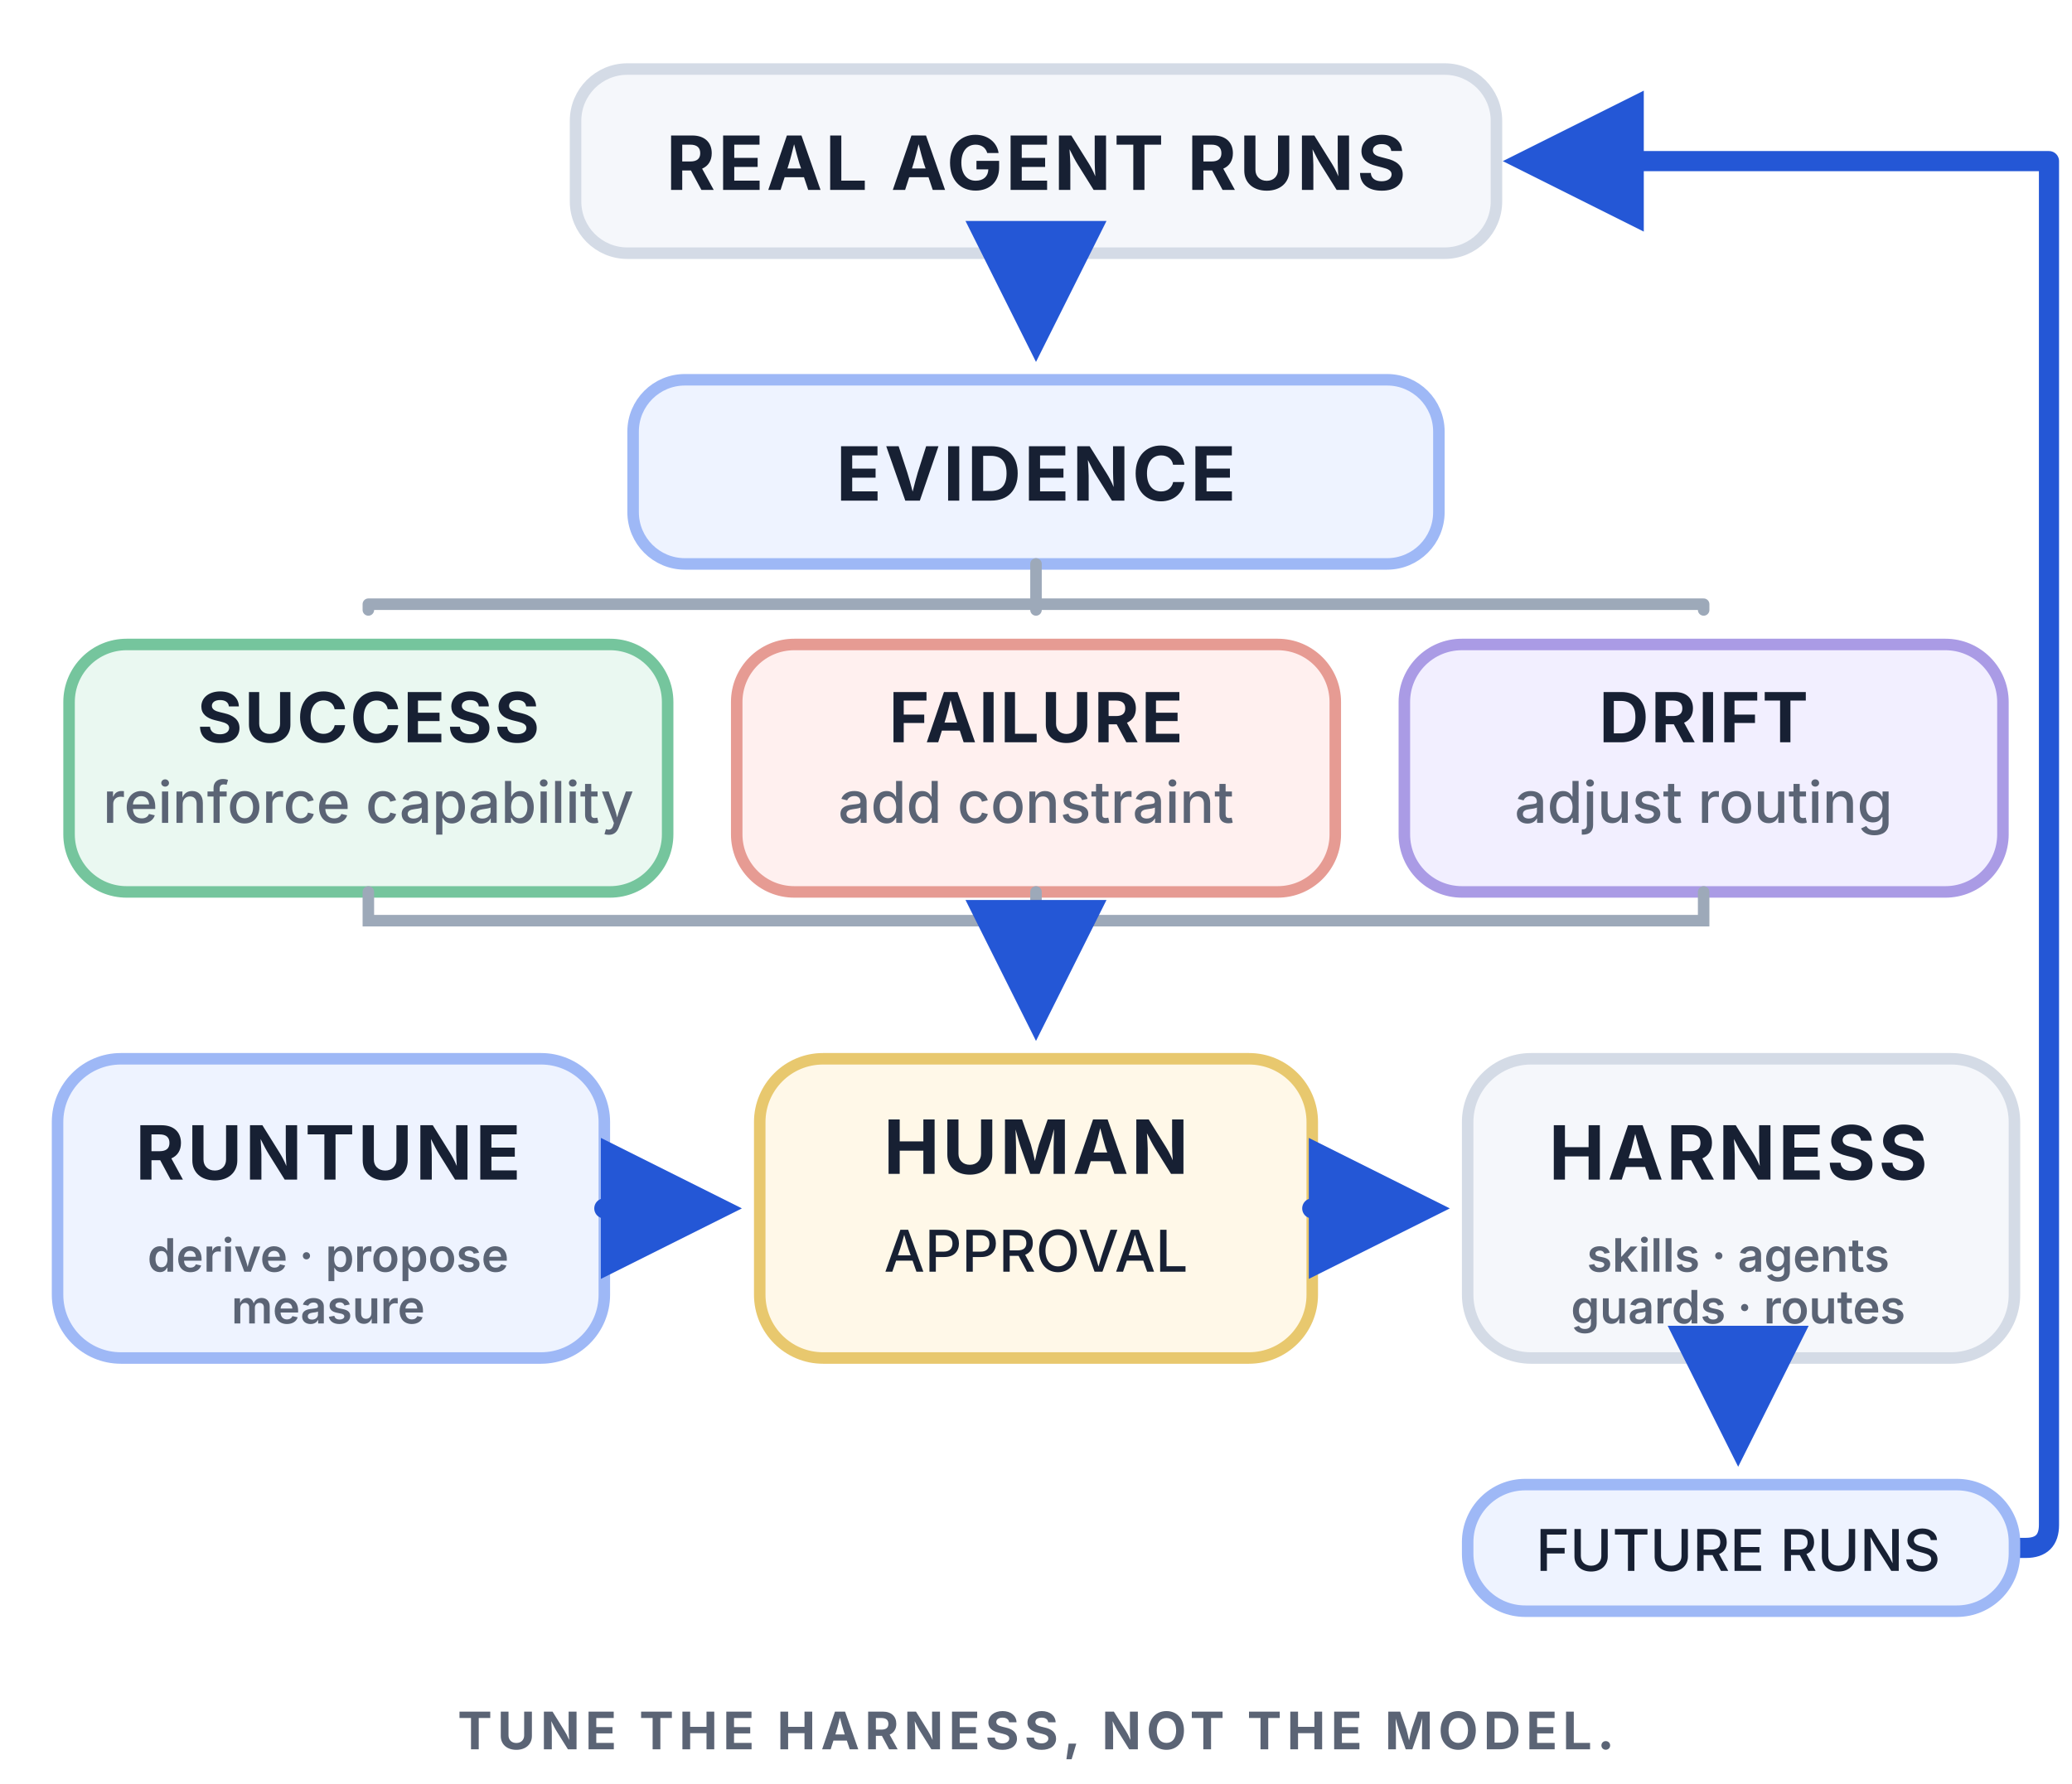
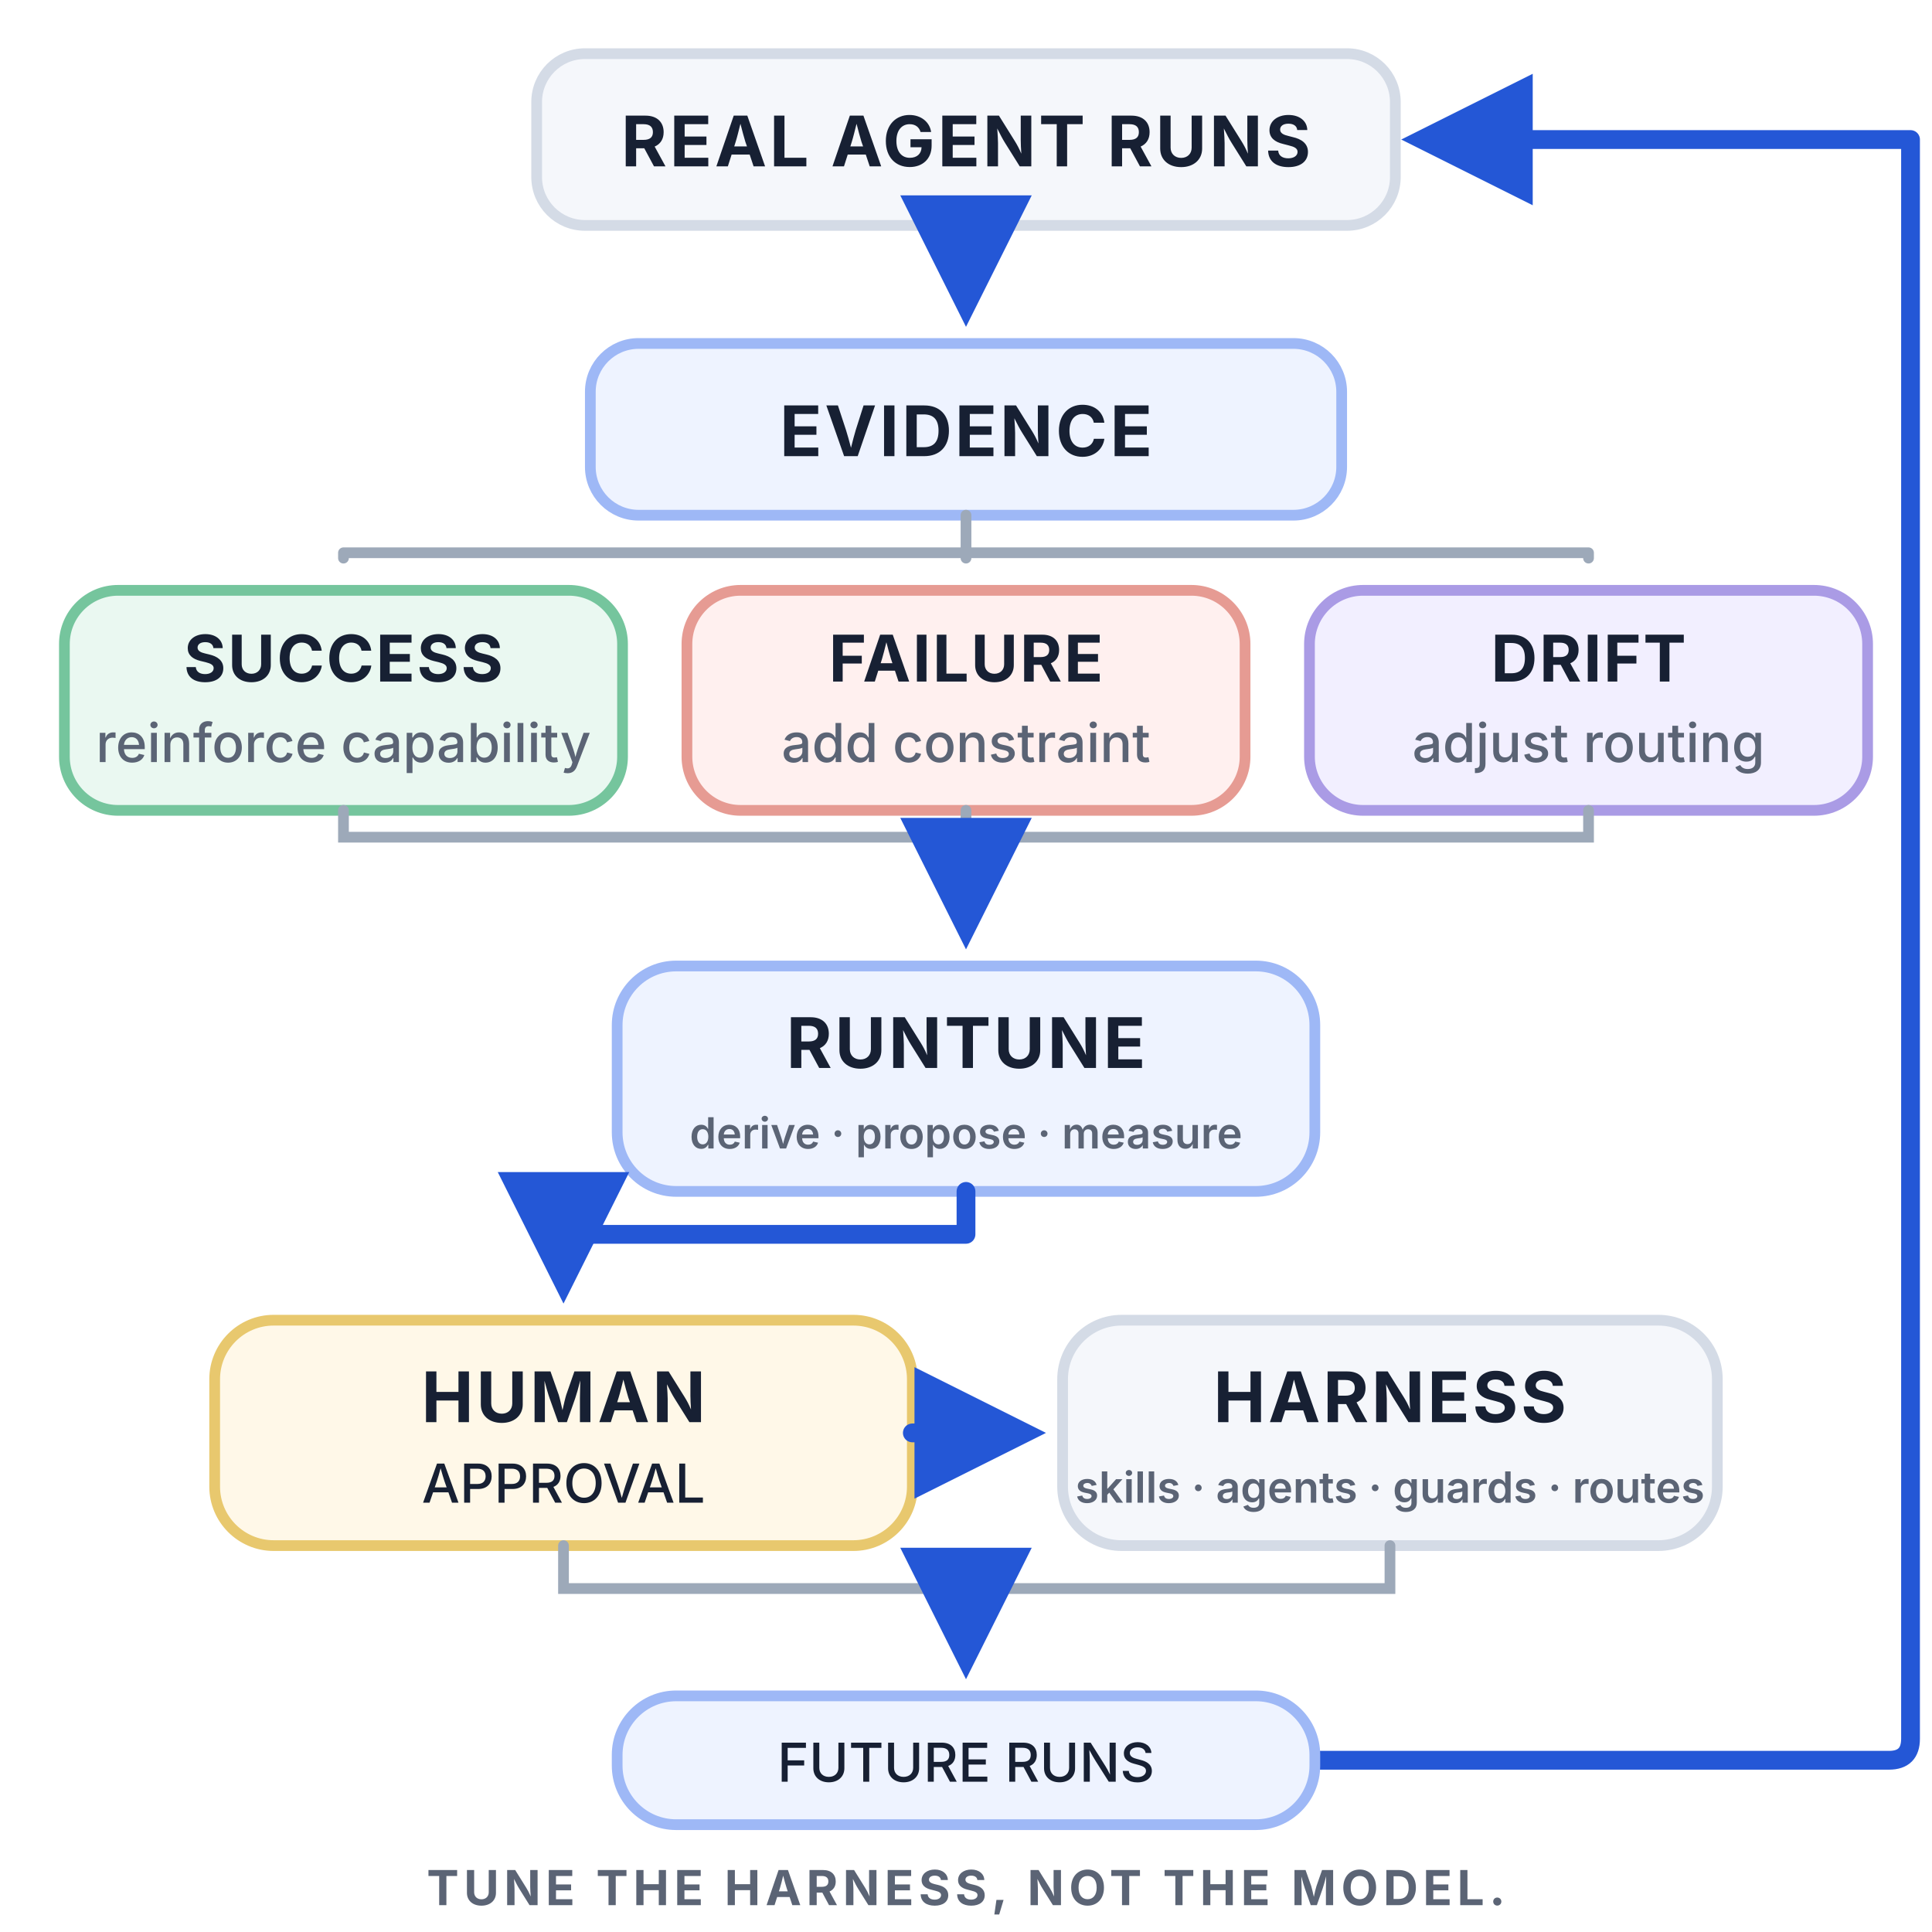
- <svg xmlns="http://www.w3.org/2000/svg" width="360" height="310" viewBox="0 0 360 310" role="img" aria-labelledby="title desc">
+ <svg xmlns="http://www.w3.org/2000/svg" width="360" height="360" viewBox="0 0 360 360" role="img" aria-labelledby="title desc">
  <style>
    :root { color-scheme: light dark; }
    .ink { fill: #172033; }
    .muted { fill: #5b6475; }
    .line { stroke: #9da9b9; }
    .accent { fill: #2457d6; }
    .accent-line { stroke: #2457d6; }
    .panel { fill: #f5f7fb; stroke: #d4dbe6; }
    .panel-strong { fill: #eef3ff; stroke: #9eb8f6; }
    .panel-warm { fill: #fff8e8; stroke: #e8c86e; }
    .branch-success { fill: #eaf8f1; stroke: #75c59d; }
    .branch-failure { fill: #fff0ef; stroke: #e69b93; }
    .branch-drift { fill: #f2efff; stroke: #aa9be5; }
    @media (prefers-color-scheme: dark) {
      .ink { fill: #eef3fb; }
      .muted { fill: #aeb9ca; }
      .line { stroke: #526070; }
      .accent { fill: #8aadff; }
      .accent-line { stroke: #8aadff; }
      .panel { fill: #182231; stroke: #3f4d60; }
      .panel-strong { fill: #1b2d52; stroke: #6689df; }
      .panel-warm { fill: #332c1c; stroke: #987f38; }
      .branch-success { fill: #173529; stroke: #4e9f78; }
      .branch-failure { fill: #3a2425; stroke: #aa665f; }
      .branch-drift { fill: #2c2843; stroke: #8073bd; }
    }
    text { font-family: -apple-system, BlinkMacSystemFont, "Segoe UI", sans-serif; }
    .eyebrow { font-size: 9px; font-weight: 700; letter-spacing: .9px; }
    .label { font-size: 13px; font-weight: 750; letter-spacing: .5px; }
    .branch-label { font-size: 12px; font-weight: 750; letter-spacing: .35px; }
    .body { font-size: 10px; font-weight: 500; }
    .micro { font-size: 8px; font-weight: 600; }
  </style>
  <defs>
    <marker id="arrow" viewBox="0 0 10 10" refX="8" refY="5" markerWidth="7" markerHeight="7" orient="auto">
      <path d="M 0 0 L 10 5 L 0 10 z" class="accent" />
    </marker>
  </defs>
-   <path d="M350 269 H352 Q356 269 356 265 V28 Q356 28 352 28 H266" fill="none" class="accent-line" stroke-width="3.5" stroke-linecap="round" stroke-linejoin="round" marker-end="url(#arrow)" />
-   <rect x="100" y="12" width="160" height="32" rx="9" class="panel" stroke-width="2" />
-   <text x="180" y="33" text-anchor="middle" class="label ink">REAL AGENT RUNS</text>
-   <path d="M180 44 V58" fill="none" class="accent-line" stroke-width="3.5" stroke-linecap="round" marker-end="url(#arrow)" />
-   <rect x="110" y="66" width="140" height="32" rx="9" class="panel-strong" stroke-width="2" />
-   <text x="180" y="87" text-anchor="middle" class="label ink">EVIDENCE</text>
-   <path d="M180 98 V105 H64 M180 105 H296 M64 105 V106 M180 105 V106 M296 105 V106" fill="none" class="line" stroke-width="2" stroke-linecap="round" />
-   <rect x="12" y="112" width="104" height="43" rx="10" class="branch-success" stroke-width="2" />
-   <text x="64" y="129" text-anchor="middle" class="branch-label ink">SUCCESS</text>
-   <text x="64" y="143" text-anchor="middle" class="body muted">reinforce capability</text>
-   <rect x="128" y="112" width="104" height="43" rx="10" class="branch-failure" stroke-width="2" />
-   <text x="180" y="129" text-anchor="middle" class="branch-label ink">FAILURE</text>
-   <text x="180" y="143" text-anchor="middle" class="body muted">add constraint</text>
-   <rect x="244" y="112" width="104" height="43" rx="10" class="branch-drift" stroke-width="2" />
-   <text x="296" y="129" text-anchor="middle" class="branch-label ink">DRIFT</text>
-   <text x="296" y="143" text-anchor="middle" class="body muted">adjust routing</text>
-   <path d="M64 155 V160 H180 M180 155 V160 M296 155 V160 H180" fill="none" class="line" stroke-width="2" stroke-linecap="round" />
-   <path d="M180 160 V176" fill="none" class="accent-line" stroke-width="3.5" stroke-linecap="round" marker-end="url(#arrow)" />
-   <rect x="10" y="184" width="95" height="52" rx="11" class="panel-strong" stroke-width="2" />
-   <text x="57" y="205" text-anchor="middle" class="label ink">RUNTUNE</text>
-   <text x="57" y="221" text-anchor="middle" class="micro muted">derive · propose</text>
-   <text x="57" y="230" text-anchor="middle" class="micro muted">measure</text>
-   <path d="M105 210 H124" fill="none" class="accent-line" stroke-width="3.5" stroke-linecap="round" marker-end="url(#arrow)" />
-   <rect x="132" y="184" width="96" height="52" rx="11" class="panel-warm" stroke-width="2" />
-   <text x="180" y="204" text-anchor="middle" class="label ink">HUMAN</text>
-   <text x="180" y="221" text-anchor="middle" class="body ink">APPROVAL</text>
-   <path d="M228 210 H247" fill="none" class="accent-line" stroke-width="3.5" stroke-linecap="round" marker-end="url(#arrow)" />
-   <rect x="255" y="184" width="95" height="52" rx="11" class="panel" stroke-width="2" />
-   <text x="302" y="205" text-anchor="middle" class="label ink">HARNESS</text>
-   <text x="302" y="221" text-anchor="middle" class="micro muted">skills · agents</text>
-   <text x="302" y="230" text-anchor="middle" class="micro muted">guards · routes</text>
-   <path d="M302 236 V250" fill="none" class="accent-line" stroke-width="3.5" stroke-linecap="round" marker-end="url(#arrow)" />
-   <rect x="255" y="258" width="95" height="22" rx="10" class="panel-strong" stroke-width="2" />
-   <text x="302" y="273" text-anchor="middle" class="body ink">FUTURE RUNS</text>
-   <text x="180" y="304" text-anchor="middle" class="eyebrow muted">TUNE THE HARNESS, NOT THE MODEL.</text>
+   <path d="M245 328 H352 Q356 328 356 324 V26 Q356 26 352 26 H266" fill="none" class="accent-line" stroke-width="3.5" stroke-linecap="round" stroke-linejoin="round" marker-end="url(#arrow)" />
+   <rect x="100" y="10" width="160" height="32" rx="9" class="panel" stroke-width="2" />
+   <text x="180" y="31" text-anchor="middle" class="label ink">REAL AGENT RUNS</text>
+   <path d="M180 42 V56" fill="none" class="accent-line" stroke-width="3.5" stroke-linecap="round" marker-end="url(#arrow)" />
+   <rect x="110" y="64" width="140" height="32" rx="9" class="panel-strong" stroke-width="2" />
+   <text x="180" y="85" text-anchor="middle" class="label ink">EVIDENCE</text>
+   <path d="M180 96 V103 H64 M180 103 H296 M64 103 V104 M180 103 V104 M296 103 V104" fill="none" class="line" stroke-width="2" stroke-linecap="round" />
+   <rect x="12" y="110" width="104" height="41" rx="10" class="branch-success" stroke-width="2" />
+   <text x="64" y="127" text-anchor="middle" class="branch-label ink">SUCCESS</text>
+   <text x="64" y="142" text-anchor="middle" class="body muted">reinforce capability</text>
+   <rect x="128" y="110" width="104" height="41" rx="10" class="branch-failure" stroke-width="2" />
+   <text x="180" y="127" text-anchor="middle" class="branch-label ink">FAILURE</text>
+   <text x="180" y="142" text-anchor="middle" class="body muted">add constraint</text>
+   <rect x="244" y="110" width="104" height="41" rx="10" class="branch-drift" stroke-width="2" />
+   <text x="296" y="127" text-anchor="middle" class="branch-label ink">DRIFT</text>
+   <text x="296" y="142" text-anchor="middle" class="body muted">adjust routing</text>
+   <path d="M64 151 V156 H180 M180 151 V156 M296 151 V156 H180" fill="none" class="line" stroke-width="2" stroke-linecap="round" />
+   <path d="M180 156 V172" fill="none" class="accent-line" stroke-width="3.5" stroke-linecap="round" marker-end="url(#arrow)" />
+   <rect x="115" y="180" width="130" height="42" rx="11" class="panel-strong" stroke-width="2" />
+   <text x="180" y="199" text-anchor="middle" class="label ink">RUNTUNE</text>
+   <text x="180" y="214" text-anchor="middle" class="micro muted">derive · propose · measure</text>
+   <path d="M180 222 V230 H105 V238" fill="none" class="accent-line" stroke-width="3.5" stroke-linecap="round" stroke-linejoin="round" marker-end="url(#arrow)" />
+   <rect x="40" y="246" width="130" height="42" rx="11" class="panel-warm" stroke-width="2" />
+   <text x="105" y="265" text-anchor="middle" class="label ink">HUMAN</text>
+   <text x="105" y="280" text-anchor="middle" class="body ink">APPROVAL</text>
+   <path d="M170 267 H190" fill="none" class="accent-line" stroke-width="3.5" stroke-linecap="round" marker-end="url(#arrow)" />
+   <rect x="198" y="246" width="122" height="42" rx="11" class="panel" stroke-width="2" />
+   <text x="259" y="265" text-anchor="middle" class="label ink">HARNESS</text>
+   <text x="259" y="280" text-anchor="middle" class="micro muted">skills · agents · guards · routes</text>
+   <path d="M105 288 V296 H180 M259 288 V296 H180" fill="none" class="line" stroke-width="2" stroke-linecap="round" />
+   <path d="M180 296 V308" fill="none" class="accent-line" stroke-width="3.5" stroke-linecap="round" marker-end="url(#arrow)" />
+   <rect x="115" y="316" width="130" height="24" rx="11" class="panel-strong" stroke-width="2" />
+   <text x="180" y="332" text-anchor="middle" class="body ink">FUTURE RUNS</text>
+   <text x="180" y="355" text-anchor="middle" class="eyebrow muted">TUNE THE HARNESS, NOT THE MODEL.</text>
</svg>
